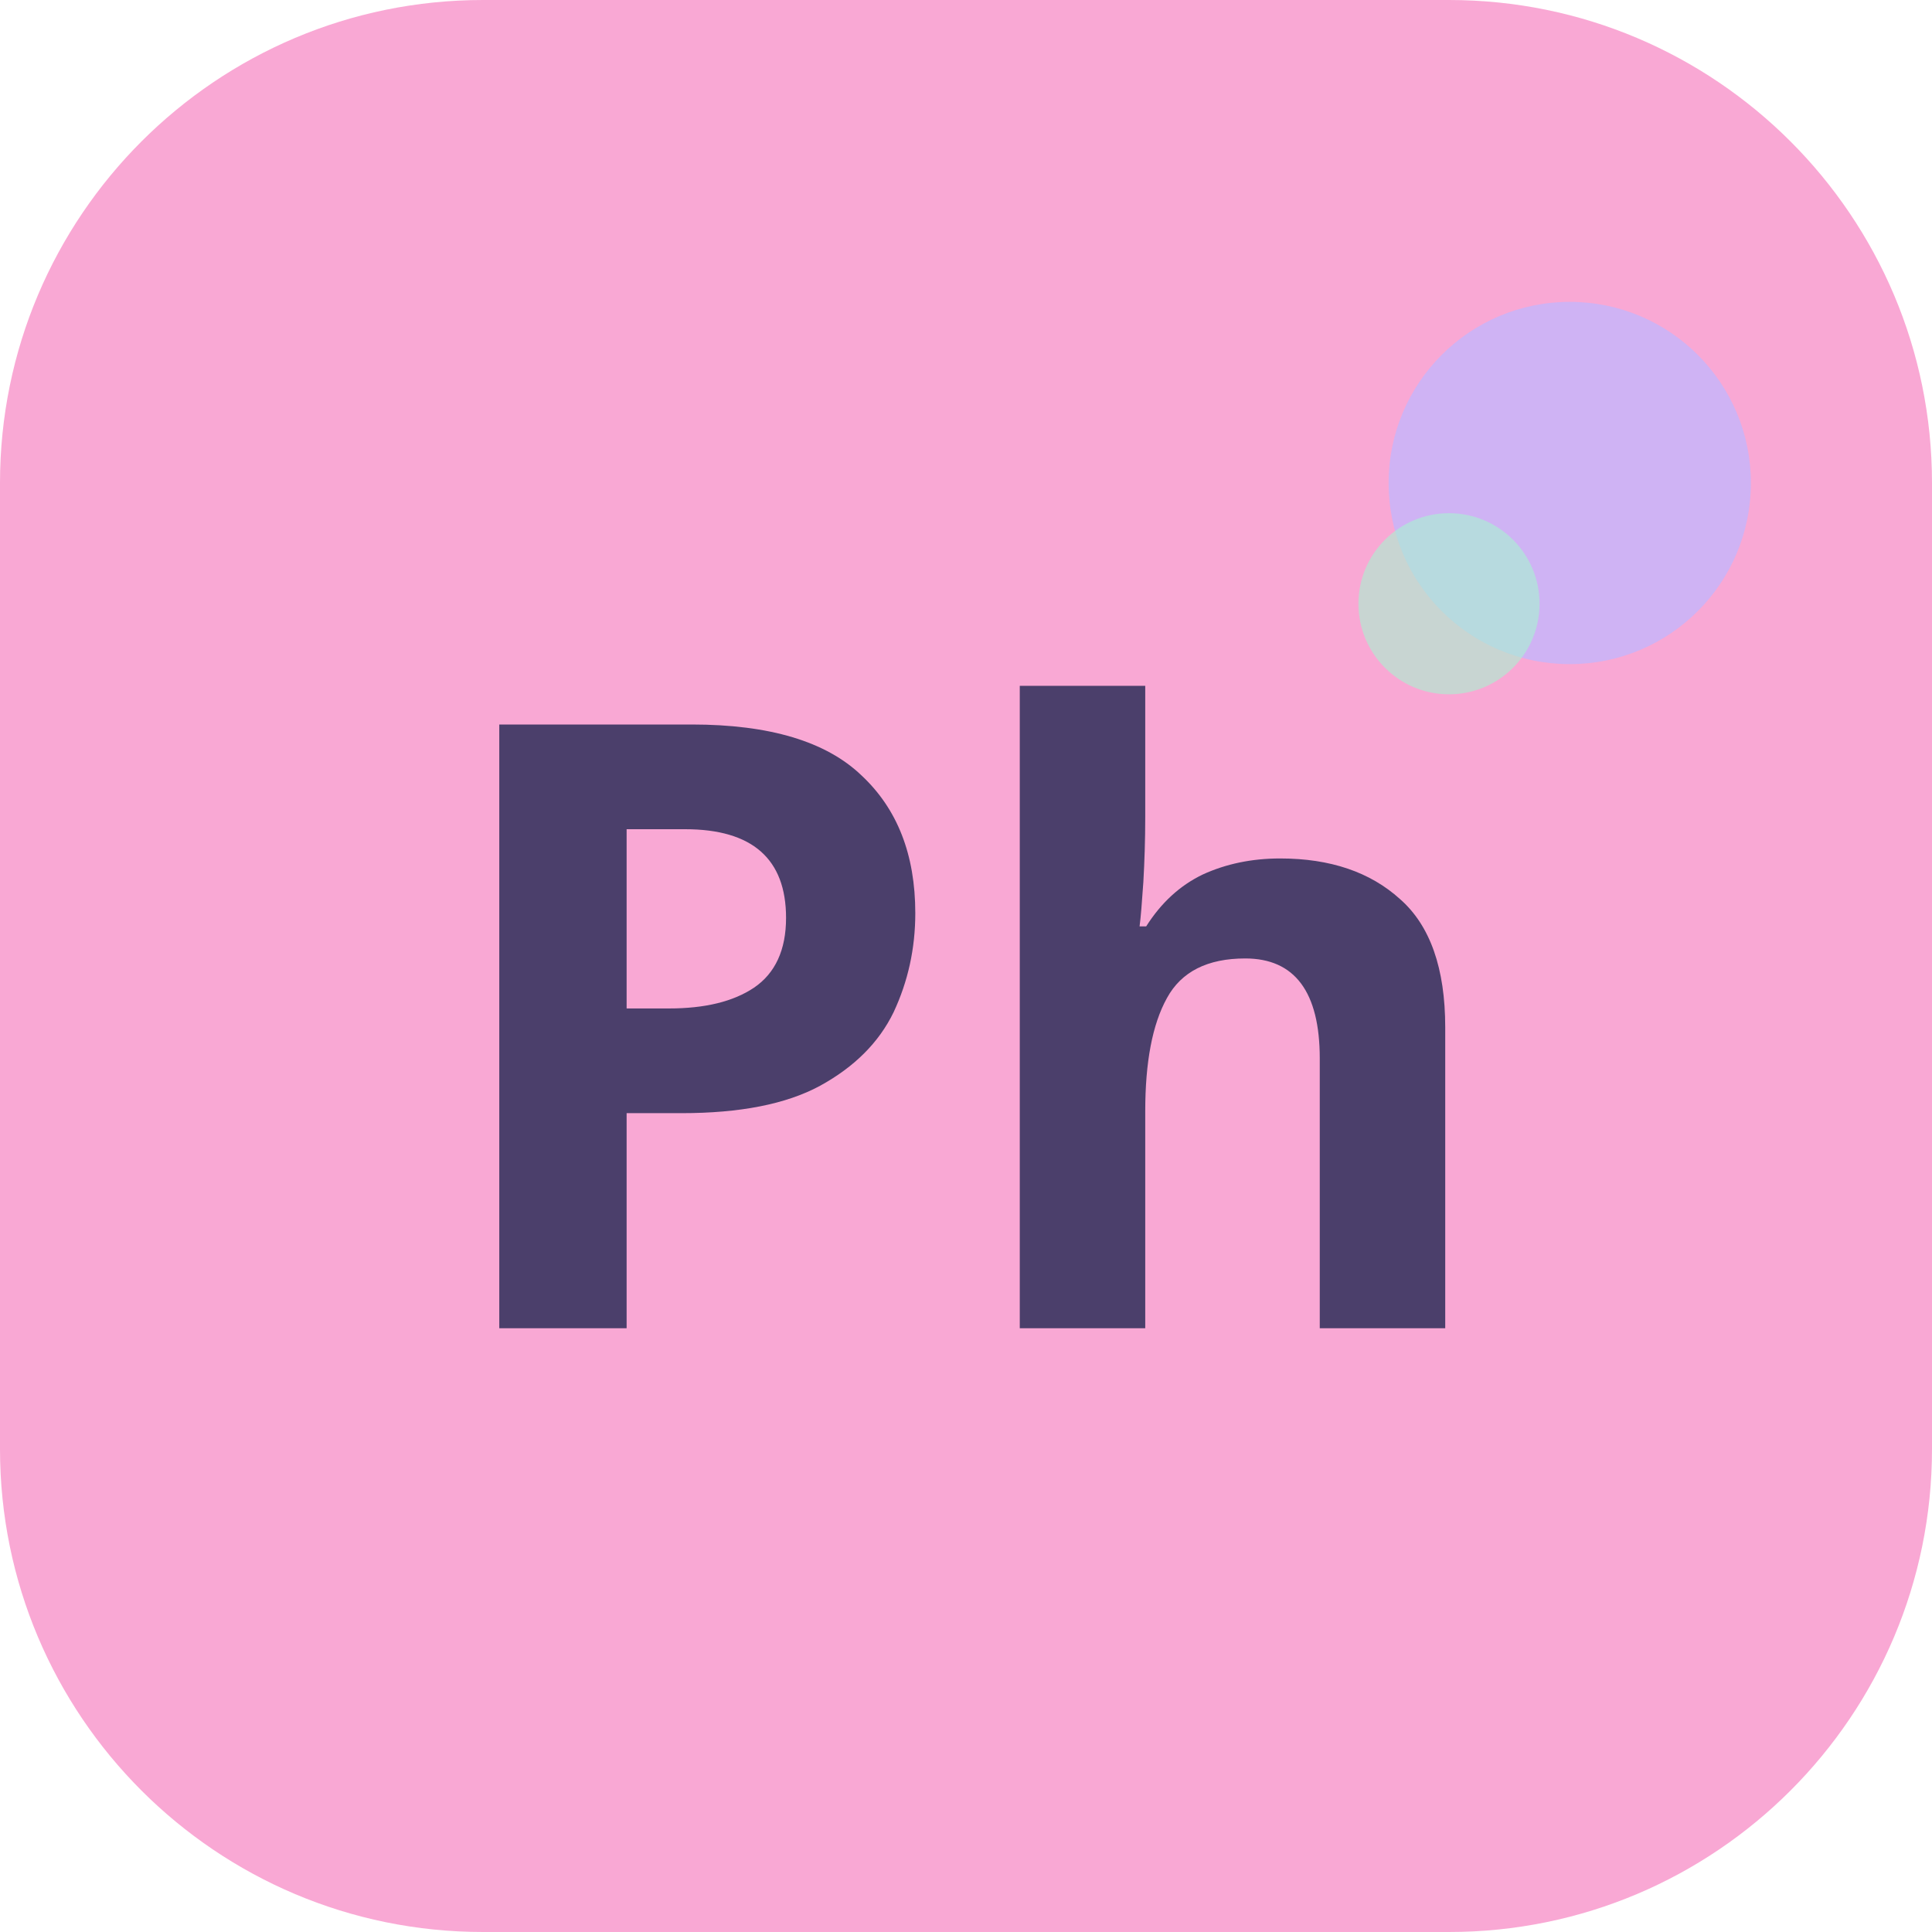
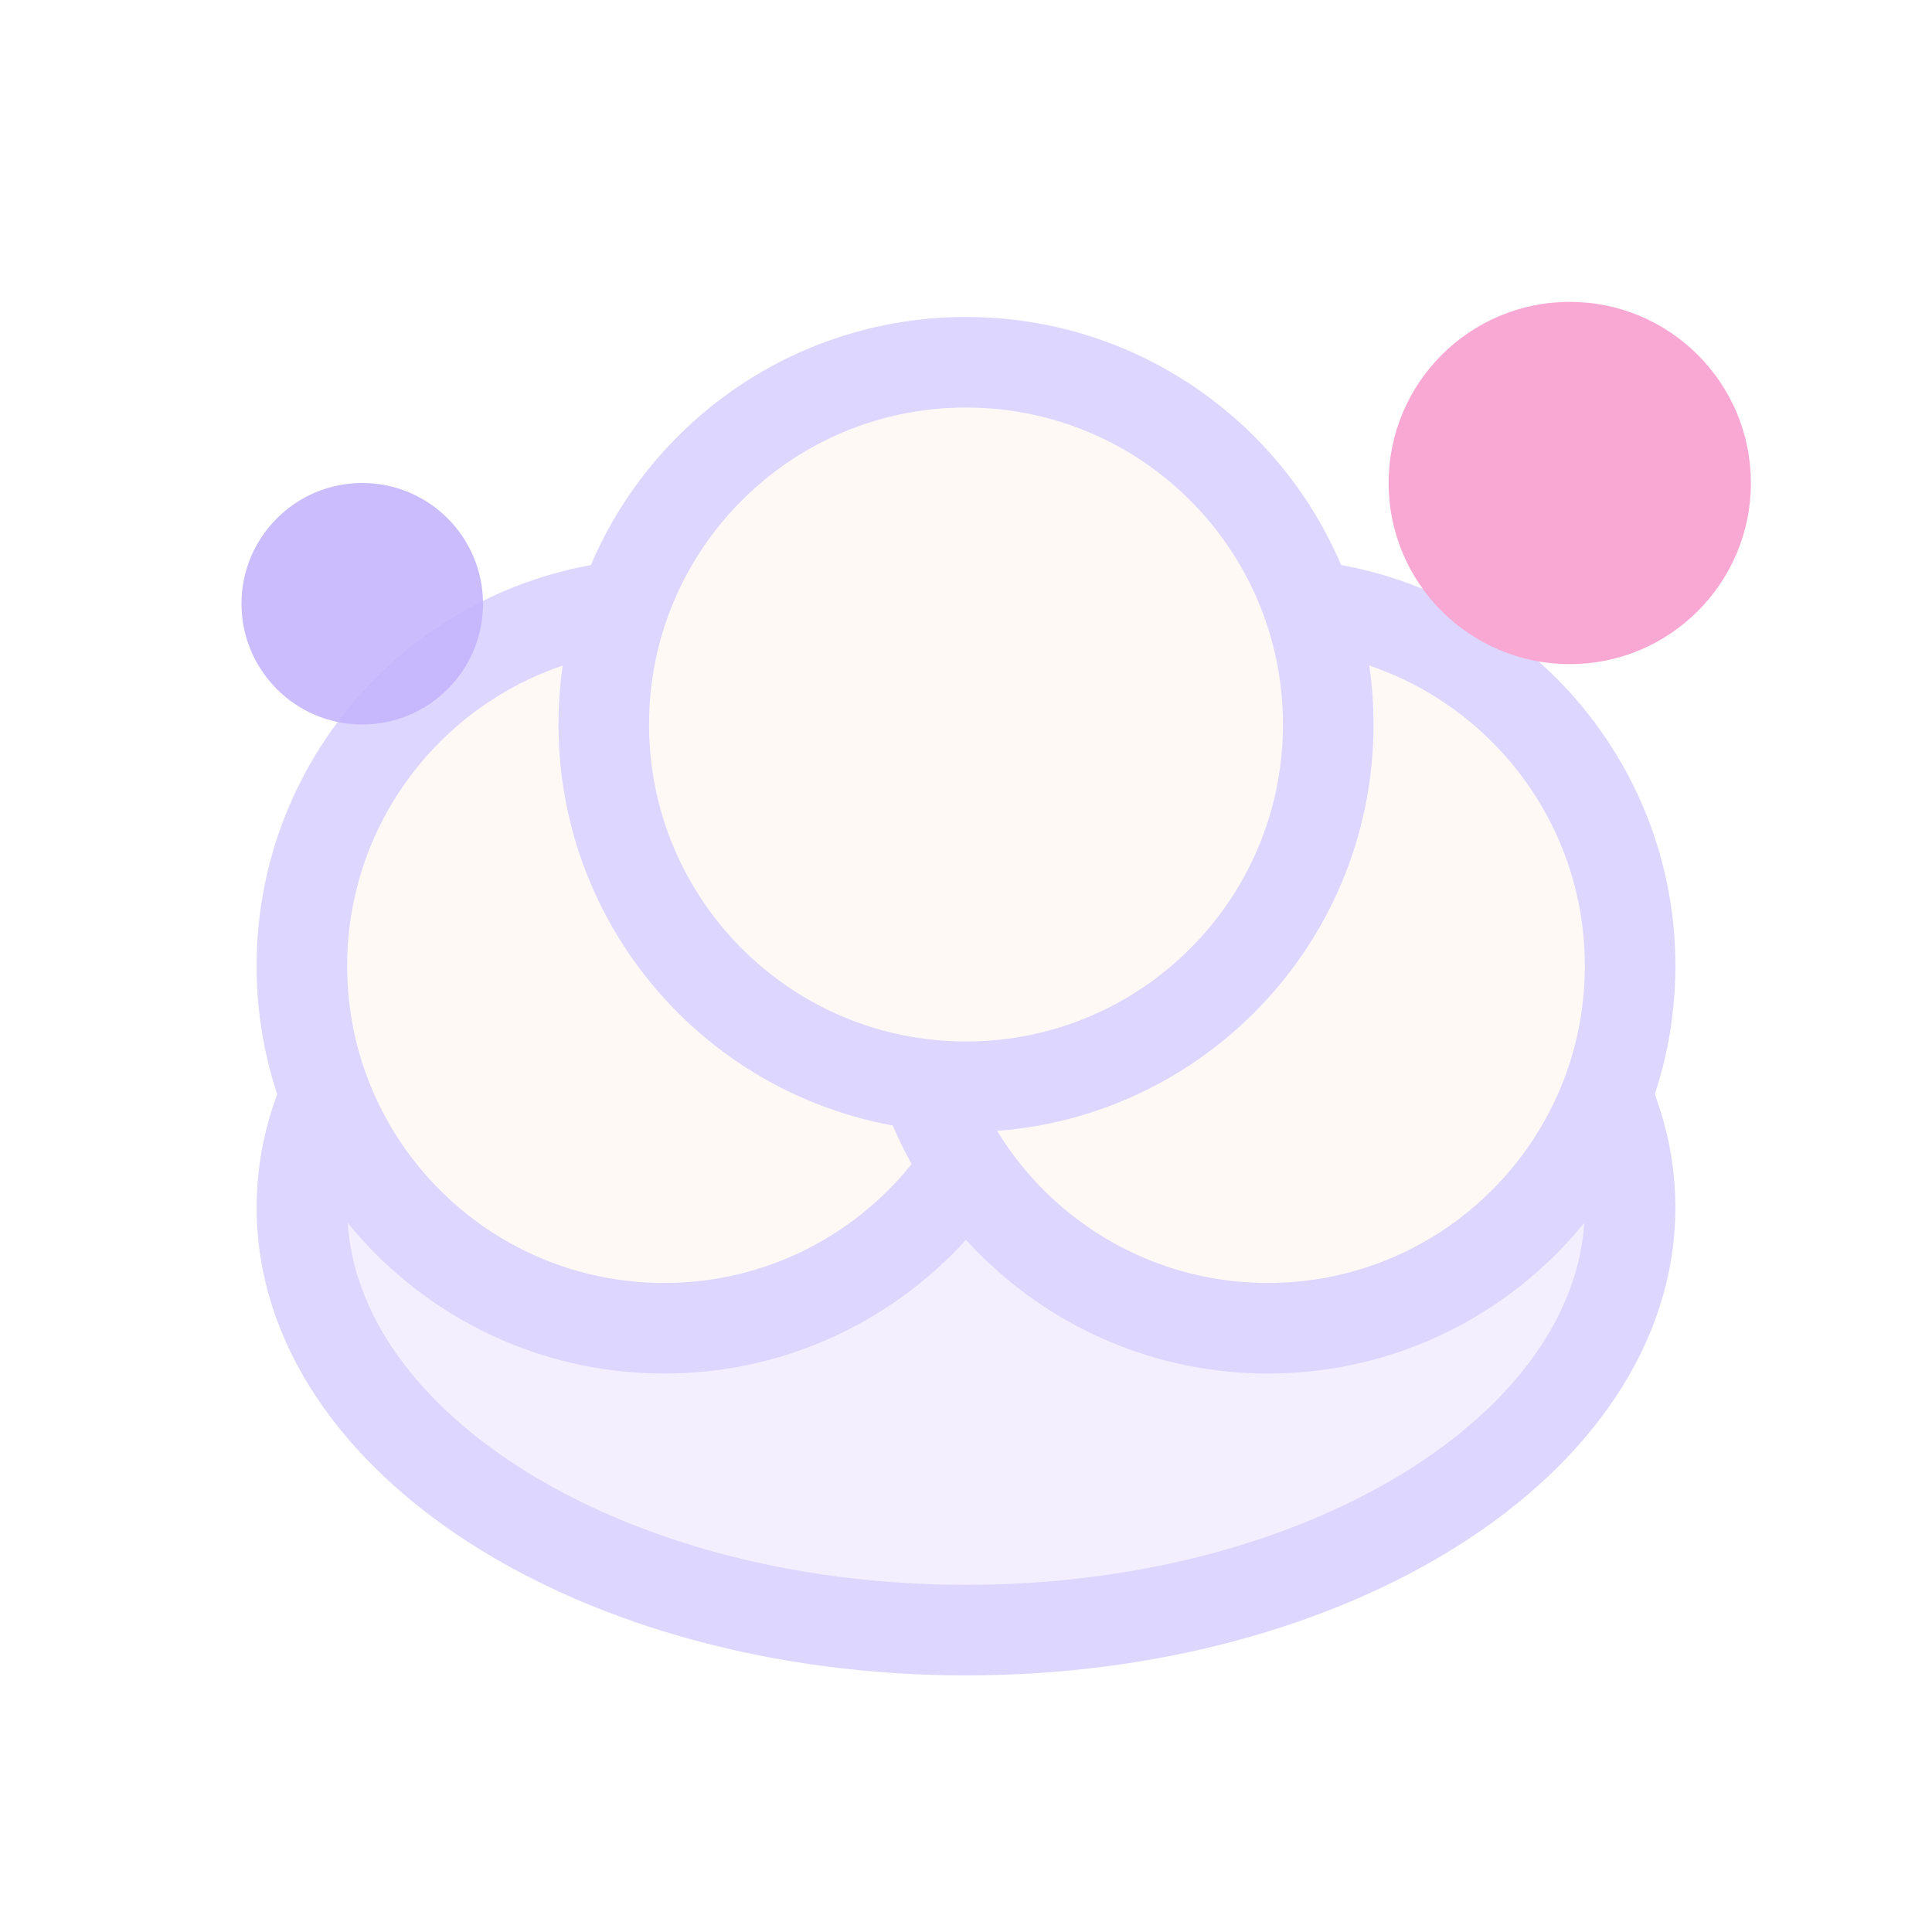
<svg xmlns="http://www.w3.org/2000/svg" viewBox="0 0 32 32">
-   <rect width="32" height="32" rx="8" fill="#F9A8D4" />
-   <text x="16" y="22" text-anchor="middle" font-family="'Comfortaa', 'Quicksand', sans-serif" font-size="14" font-weight="700" fill="#4B3F6B">Ph</text>
-   <circle cx="26" cy="8" r="3" fill="#C4B5FD" opacity="0.8" />
-   <circle cx="24" cy="10" r="1.5" fill="#A7F3D0" opacity="0.6" />
+   <ellipse cx="16" cy="20" rx="11" ry="7" fill="#F3EFFE" stroke="#DDD6FE" stroke-width="1.5" />
+   <circle cx="11" cy="16" r="6" fill="#FEF9F5" stroke="#DDD6FE" stroke-width="1.5" />
+   <circle cx="21" cy="16" r="6" fill="#FEF9F5" stroke="#DDD6FE" stroke-width="1.5" />
+   <circle cx="16" cy="12" r="6" fill="#FEF9F5" stroke="#DDD6FE" stroke-width="1.5" />
+   <circle cx="26" cy="8" r="3" fill="#F9A8D4" />
+   <circle cx="6" cy="10" r="2" fill="#C4B5FD" opacity="0.9" />
</svg>
